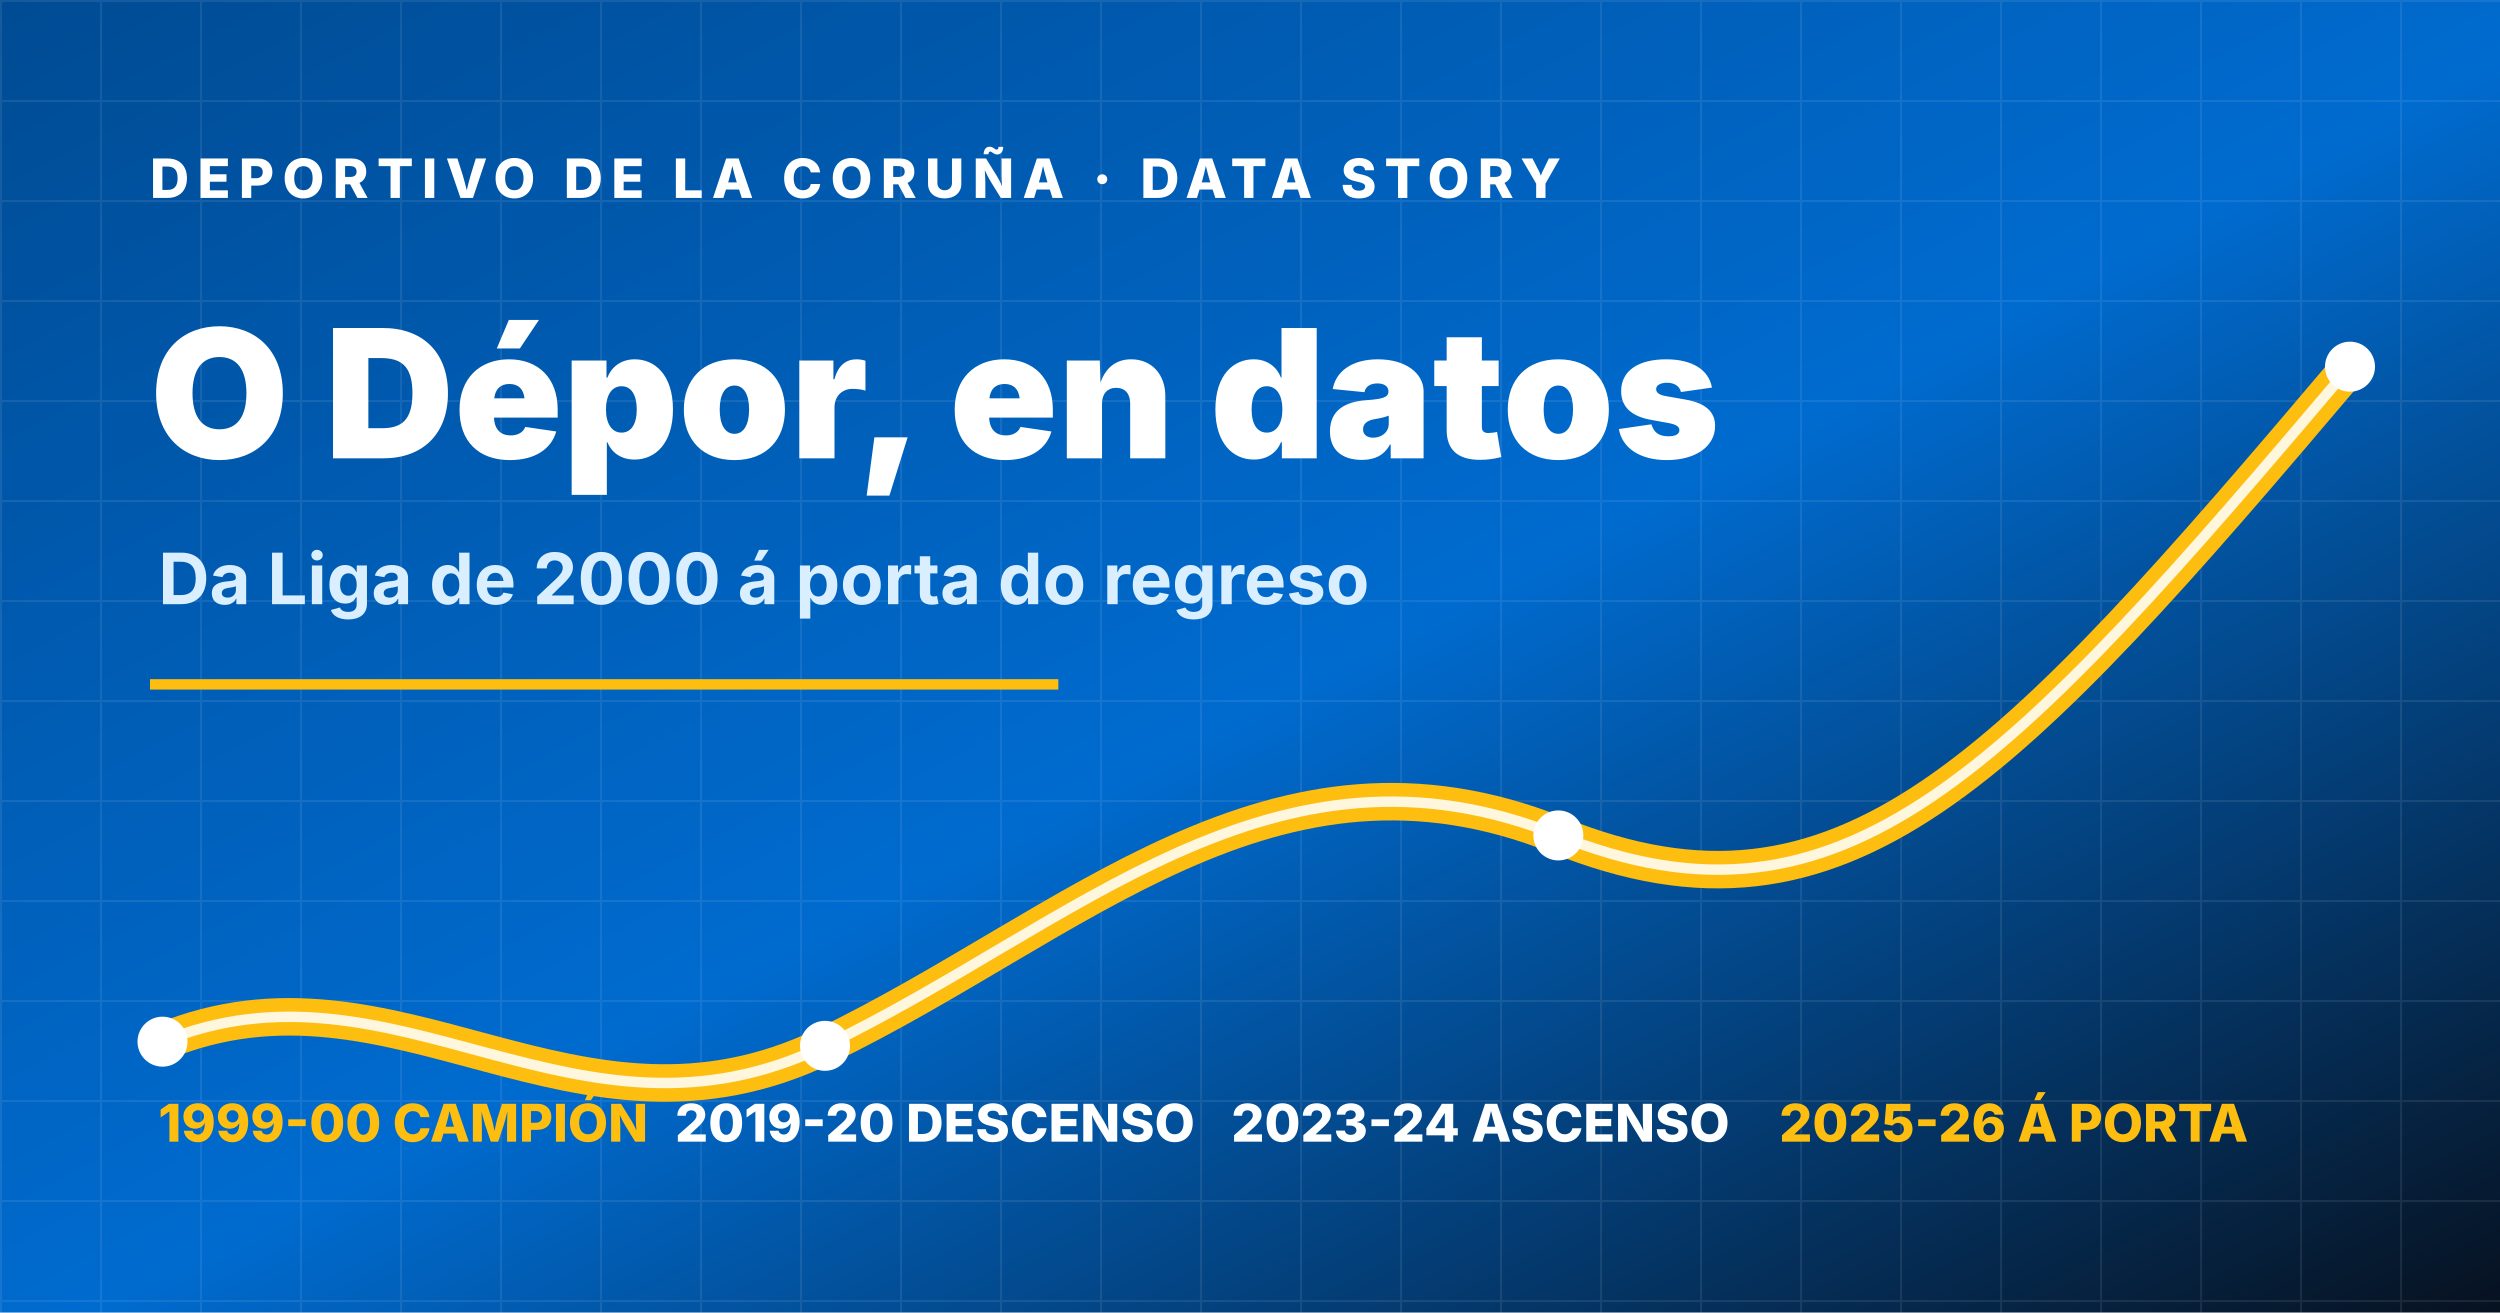
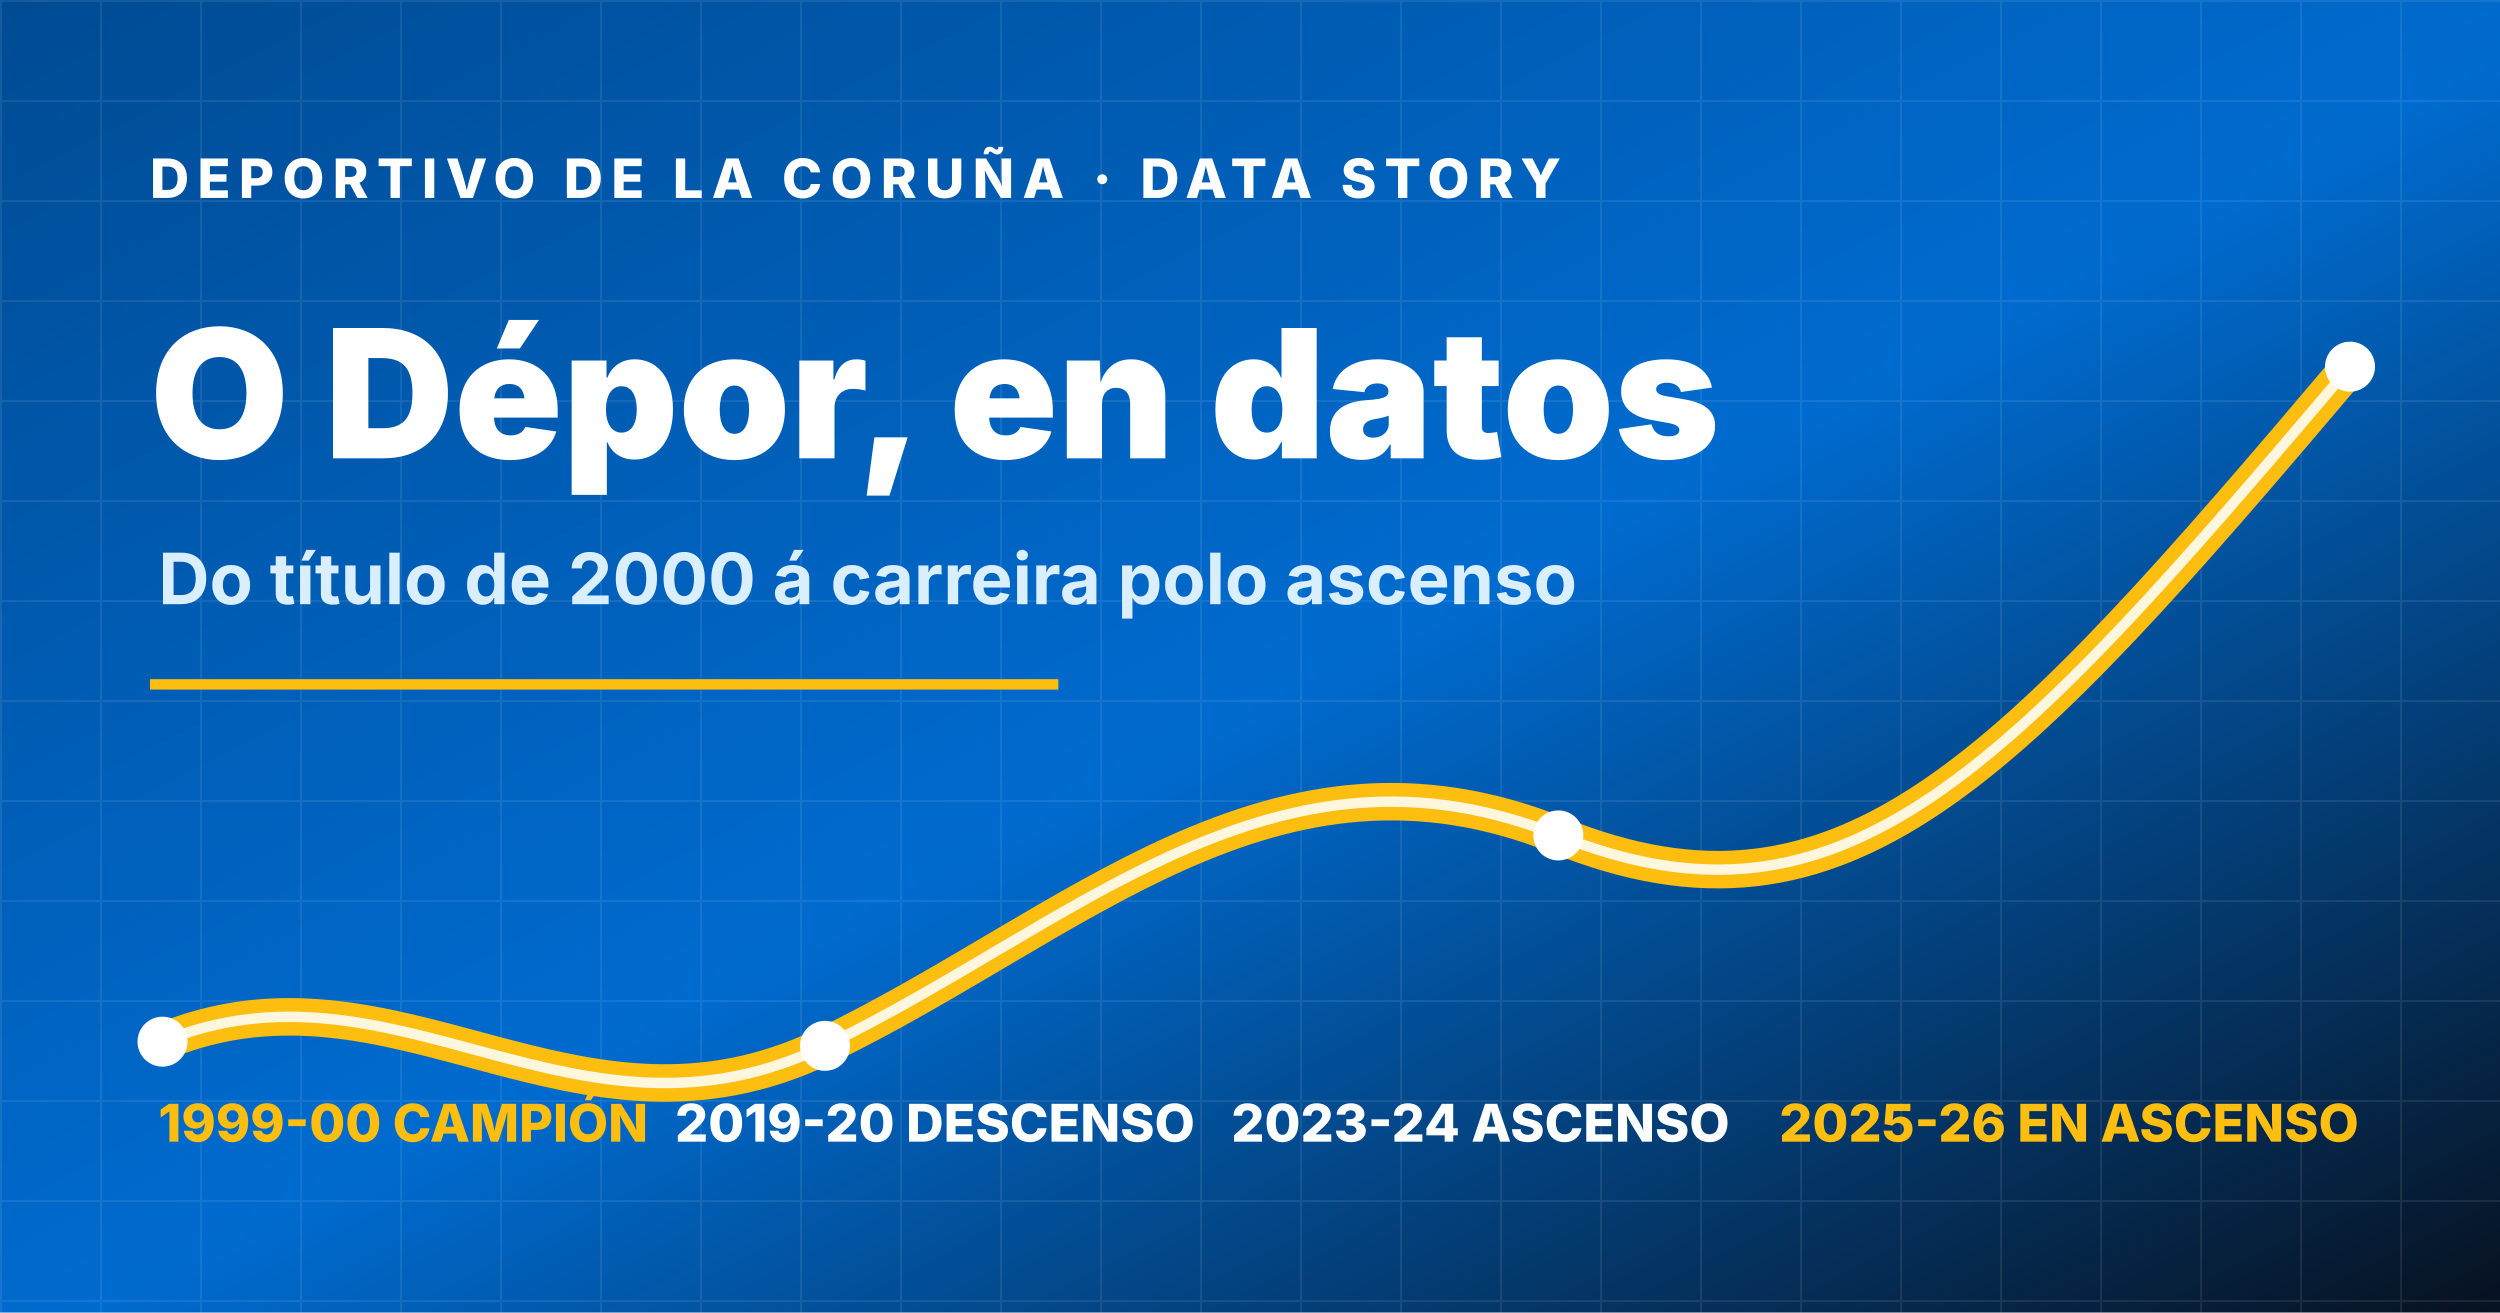
<svg xmlns="http://www.w3.org/2000/svg" width="1200" height="630" viewBox="0 0 1200 630" role="img" aria-labelledby="title desc">
  <defs>
    <linearGradient id="pitch" x1="0" y1="0" x2="1" y2="1">
      <stop offset="0" stop-color="#004b93" />
      <stop offset="0.52" stop-color="#006bcf" />
      <stop offset="1" stop-color="#07111f" />
    </linearGradient>
    <pattern id="grid" width="48" height="48" patternUnits="userSpaceOnUse">
      <path d="M 48 0 L 0 0 0 48" fill="none" stroke="rgba(255,255,255,0.13)" stroke-width="2" />
    </pattern>
  </defs>
  <rect width="1200" height="630" fill="url(#pitch)" />
  <rect width="1200" height="630" fill="url(#grid)" opacity="0.65" />
  <path d="M78 500 C190 454 276 560 396 502 S611 346 748 401 963 371 1128 176" fill="none" stroke="#febe10" stroke-width="18" stroke-linecap="round" />
  <path d="M78 500 C190 454 276 560 396 502 S611 346 748 401 963 371 1128 176" fill="none" stroke="#ffffff" stroke-width="5" stroke-linecap="round" opacity="0.86" />
  <g fill="#ffffff">
    <circle cx="78" cy="500" r="12" />
    <circle cx="396" cy="502" r="12" />
    <circle cx="748" cy="401" r="12" />
    <circle cx="1128" cy="176" r="12" />
  </g>
  <g font-family="Inter, Arial, Helvetica, sans-serif" fill="#ffffff">
    <text x="72" y="95" font-size="26" font-weight="800" letter-spacing="4">DEPORTIVO DE LA CORUÑA · DATA STORY</text>
    <text x="72" y="220" font-size="86" font-weight="900">O Dépor, en datos</text>
-     <text x="76" y="290" font-size="34" font-weight="700" fill="#d9efff">Da Liga de 2000 á porta do regreso</text>
+     <text x="76" y="290" font-size="34" font-weight="700" fill="#d9efff">Do título de 2000 á carreira polo ascenso</text>
    <text x="76" y="548" font-size="25" font-weight="800" fill="#febe10">1999-00 CAMPIÓN</text>
    <text x="324" y="548" font-size="25" font-weight="800" fill="#ffffff">2019-20 DESCENSO</text>
    <text x="591" y="548" font-size="25" font-weight="800" fill="#ffffff">2023-24 ASCENSO</text>
-     <text x="854" y="548" font-size="25" font-weight="800" fill="#febe10">2025-26 Á PORTA</text>
+     <text x="854" y="548" font-size="25" font-weight="800" fill="#febe10">2025-26 EN ASCENSO</text>
  </g>
  <rect x="72" y="326" width="436" height="5" fill="#febe10" />
</svg>
